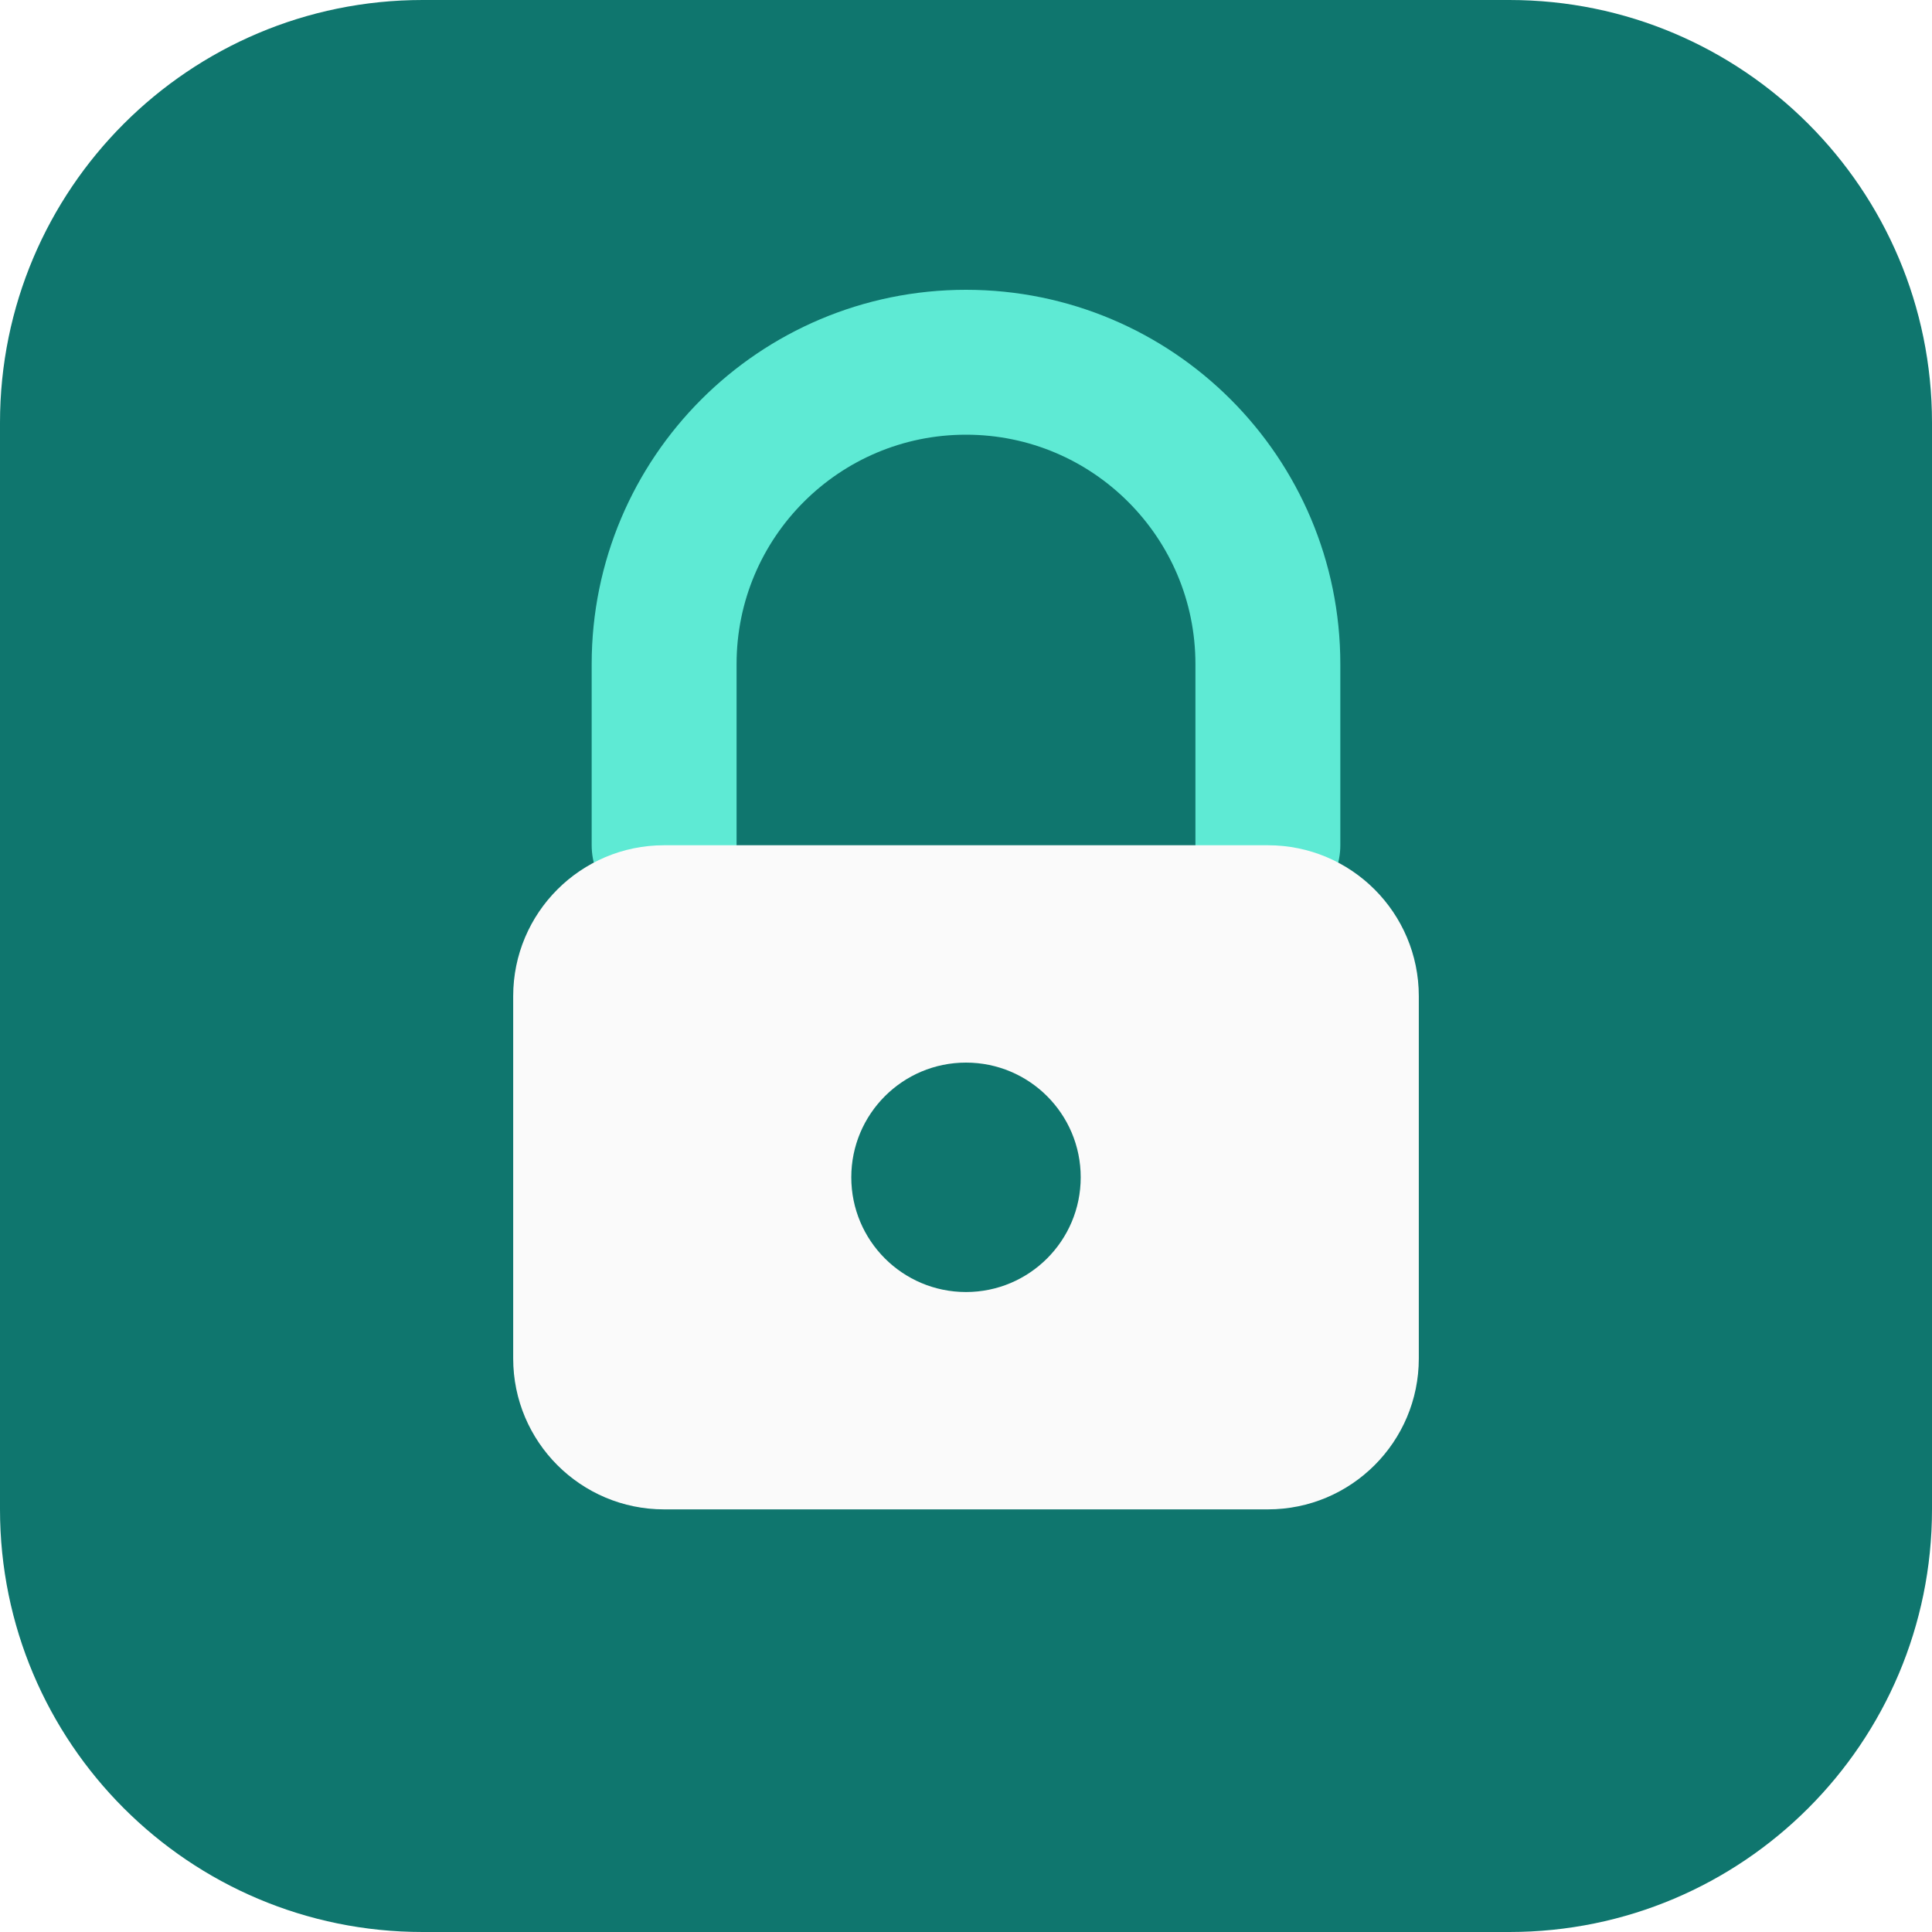
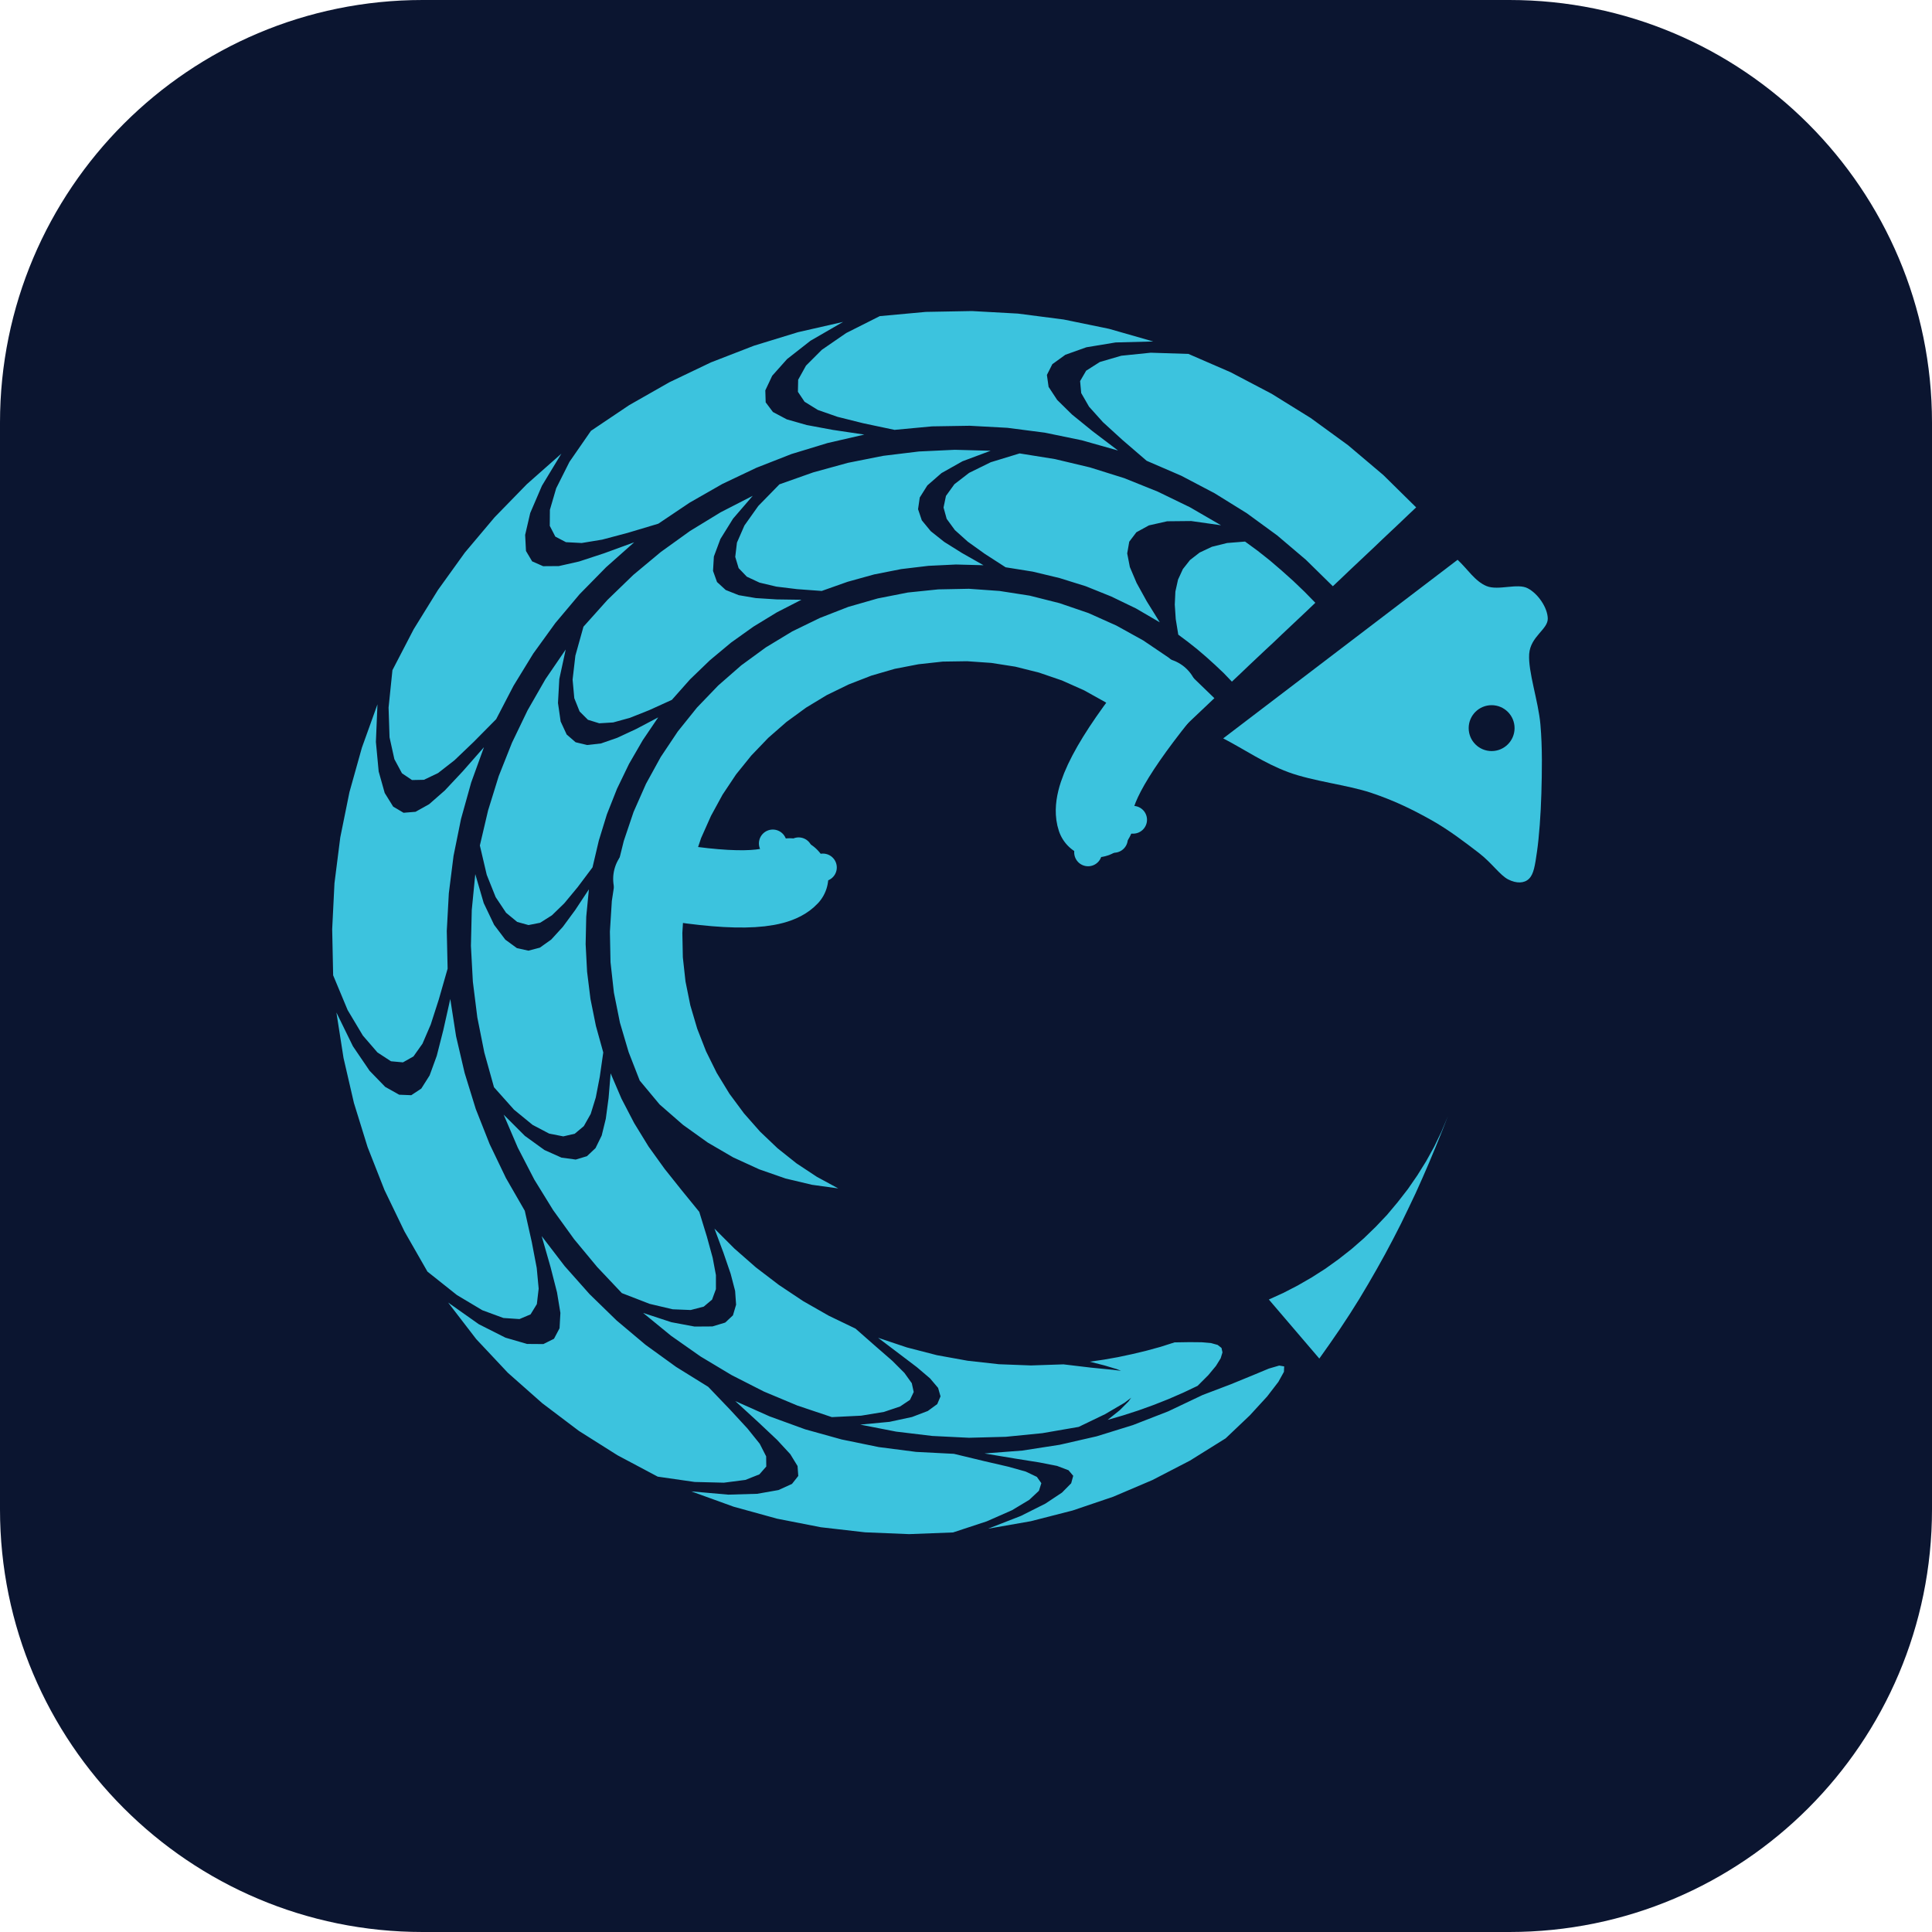
- <svg xmlns="http://www.w3.org/2000/svg" viewBox="0 0 32 32">
-   <rect width="32" height="32" rx="7" fill="#0F766E" />
-   <path d="M11 14v-3a5 5 0 0 1 10 0v3" fill="none" stroke="#5EEAD4" stroke-width="2.4" stroke-linecap="round" />
-   <rect x="8.5" y="14" width="15" height="11" rx="2.5" fill="#FAFAFA" />
-   <circle cx="16" cy="19.5" r="1.9" fill="#0F766E" />
+ <svg xmlns="http://www.w3.org/2000/svg" viewBox="0 0 128 128">
+   <rect width="128" height="128" rx="28" fill="#0B1530" />
+   <g transform="translate(22,19) scale(0.8)">
+     <g transform="translate(0,2)">
+       <path fill="#3CC3DE" d="M82.88,22.80 L83.57,22.15 L84.26,21.49 L84.95,20.84 L85.64,20.19 L86.33,19.54 L87.02,18.88 L87.71,18.23 L88.40,17.58 L89.09,16.92 L89.78,16.27 L87.06,13.59 L84.14,11.12 L81.05,8.87 L77.81,6.86 L74.42,5.08 L70.92,3.56 L67.80,3.46 L65.36,3.71 L63.58,4.23 L62.45,4.95 L61.95,5.81 L62.04,6.80 L62.69,7.93 L63.84,9.21 L65.45,10.68 L67.46,12.41 L70.33,13.65 L73.09,15.10 L75.75,16.75 L78.27,18.59 L80.65,20.61Z M65.09,11.56 L62.98,9.96 L61.28,8.58 L60.05,7.37 L59.34,6.29 L59.20,5.30 L59.65,4.41 L60.73,3.63 L62.47,3.01 L64.89,2.61 L68.01,2.53 L64.34,1.48 L60.59,0.71 L56.80,0.22 L52.99,0.01 L49.17,0.08 L45.36,0.43 L42.58,1.83 L40.56,3.22 L39.25,4.53 L38.60,5.70 L38.58,6.70 L39.13,7.52 L40.23,8.20 L41.86,8.77 L43.98,9.30 L46.58,9.85 L49.69,9.56 L52.81,9.51 L55.93,9.68 L59.02,10.08 L62.08,10.71Z M44.08,10.24 L41.46,9.85 L39.31,9.45 L37.66,8.98 L36.51,8.37 L35.91,7.57 L35.88,6.58 L36.45,5.37 L37.68,3.99 L39.62,2.47 L42.32,0.91 L38.59,1.76 L34.94,2.88 L31.38,4.26 L27.93,5.91 L24.61,7.80 L21.44,9.93 L19.66,12.50 L18.56,14.69 L18.04,16.47 L18.03,17.80 L18.49,18.69 L19.37,19.15 L20.67,19.22 L22.37,18.94 L24.48,18.38 L27.02,17.62 L29.61,15.88 L32.32,14.33 L35.14,12.99 L38.05,11.85 L41.04,10.94Z M25.02,19.16 L22.53,20.07 L20.46,20.75 L18.78,21.13 L17.48,21.14 L16.57,20.74 L16.06,19.88 L15.99,18.55 L16.41,16.74 L17.38,14.48 L18.99,11.82 L16.13,14.35 L13.46,17.09 L11.00,20.01 L8.77,23.11 L6.76,26.36 L5.00,29.75 L4.68,32.85 L4.76,35.31 L5.16,37.12 L5.79,38.29 L6.62,38.85 L7.61,38.83 L8.78,38.27 L10.14,37.21 L11.72,35.70 L13.59,33.81 L15.03,31.04 L16.66,28.38 L18.49,25.85 L20.50,23.46 L22.69,21.23Z M12.58,36.13 L10.83,38.12 L9.33,39.72 L8.04,40.85 L6.91,41.48 L5.92,41.56 L5.06,41.05 L4.36,39.92 L3.86,38.14 L3.63,35.69 L3.76,32.58 L2.47,36.17 L1.44,39.85 L0.68,43.60 L0.20,47.39 L0.01,51.20 L0.09,55.02 L1.29,57.90 L2.55,60.01 L3.76,61.41 L4.88,62.14 L5.87,62.23 L6.74,61.74 L7.49,60.68 L8.17,59.10 L8.84,57.02 L9.57,54.47 L9.50,51.35 L9.67,48.23 L10.06,45.13 L10.68,42.07 L11.52,39.06Z M9.79,56.98 L9.21,59.57 L8.67,61.69 L8.08,63.31 L7.39,64.40 L6.56,64.95 L5.56,64.91 L4.40,64.26 L3.11,62.93 L1.73,60.90 L0.36,58.10 L0.95,61.87 L1.81,65.59 L2.94,69.24 L4.34,72.80 L6.00,76.24 L7.90,79.56 L10.34,81.50 L12.45,82.76 L14.19,83.40 L15.52,83.49 L16.44,83.10 L16.96,82.25 L17.11,80.97 L16.95,79.26 L16.54,77.11 L15.96,74.52 L14.40,71.81 L13.05,69.00 L11.90,66.09 L10.98,63.11 L10.27,60.07Z M17.36,76.62 L18.09,79.17 L18.63,81.28 L18.91,82.98 L18.84,84.25 L18.38,85.12 L17.50,85.56 L16.15,85.55 L14.36,85.03 L12.16,83.92 L9.61,82.12 L11.94,85.15 L14.56,87.94 L17.41,90.46 L20.44,92.75 L23.64,94.77 L26.97,96.54 L30.03,96.98 L32.45,97.04 L34.23,96.81 L35.39,96.35 L35.96,95.70 L35.95,94.86 L35.42,93.82 L34.40,92.55 L32.96,90.99 L31.15,89.10 L28.49,87.45 L25.96,85.62 L23.57,83.61 L21.33,81.43 L19.26,79.10Z M33.39,90.28 L35.31,92.04 L36.85,93.49 L37.95,94.68 L38.55,95.66 L38.61,96.48 L38.09,97.14 L36.97,97.65 L35.21,97.96 L32.81,98.03 L29.75,97.76 L33.26,99.03 L36.85,100.02 L40.48,100.73 L44.14,101.15 L47.79,101.30 L51.43,101.16 L54.22,100.24 L56.31,99.32 L57.74,98.46 L58.54,97.71 L58.74,97.08 L58.37,96.56 L57.45,96.12 L55.98,95.71 L53.99,95.25 L51.50,94.65 L48.37,94.49 L45.27,94.09 L42.20,93.46 L39.18,92.62 L36.24,91.55Z M54.03,94.62 L56.55,95.04 L58.56,95.36 L60.04,95.65 L60.99,96.01 L61.38,96.47 L61.21,97.09 L60.45,97.86 L59.08,98.77 L57.05,99.79 L54.33,100.85 L57.87,100.23 L61.34,99.34 L64.70,98.20 L67.94,96.82 L71.05,95.21 L74.00,93.37 L76.00,91.47 L77.44,89.90 L78.37,88.69 L78.83,87.86 L78.85,87.41 L78.44,87.34 L77.58,87.59 L76.26,88.14 L74.43,88.89 L72.09,89.78 L69.25,91.13 L66.32,92.27 L63.32,93.20 L60.26,93.90 L57.16,94.38Z M74.52,30.70 L75.21,30.05 L75.90,29.39 L76.59,28.74 L77.28,28.09 L77.98,27.44 L78.67,26.78 L79.36,26.13 L80.05,25.48 L80.74,24.83 L81.43,24.17 L80.53,23.25 L79.60,22.36 L78.64,21.50 L77.66,20.66 L76.65,19.86 L75.61,19.10 L74.12,19.22 L72.87,19.53 L71.85,20.01 L71.05,20.63 L70.46,21.38 L70.06,22.25 L69.84,23.24 L69.79,24.32 L69.87,25.52 L70.08,26.81 L70.87,27.40 L71.64,28.01 L72.39,28.65 L73.12,29.31 L73.84,29.99Z M68.55,25.79 L67.47,24.05 L66.63,22.53 L66.07,21.21 L65.85,20.08 L66.02,19.11 L66.61,18.33 L67.65,17.76 L69.16,17.42 L71.15,17.40 L73.62,17.75 L71.05,16.26 L68.37,14.96 L65.61,13.85 L62.77,12.96 L59.87,12.27 L56.94,11.80 L54.55,12.53 L52.76,13.41 L51.54,14.35 L50.84,15.32 L50.64,16.28 L50.90,17.22 L51.58,18.15 L52.65,19.11 L54.06,20.12 L55.78,21.23 L58.03,21.59 L60.24,22.12 L62.42,22.80 L64.53,23.65 L66.58,24.64Z M53.95,21.06 L52.17,20.05 L50.70,19.13 L49.58,18.24 L48.84,17.34 L48.53,16.42 L48.67,15.45 L49.30,14.45 L50.47,13.43 L52.21,12.45 L54.54,11.58 L51.57,11.50 L48.60,11.64 L45.64,12.00 L42.72,12.58 L39.85,13.37 L37.05,14.36 L35.30,16.15 L34.15,17.77 L33.53,19.19 L33.39,20.37 L33.67,21.30 L34.35,22.01 L35.40,22.50 L36.79,22.83 L38.51,23.04 L40.55,23.19 L42.70,22.43 L44.90,21.82 L47.13,21.38 L49.39,21.11 L51.67,21.00Z M38.87,23.92 L36.82,23.89 L35.09,23.78 L33.68,23.54 L32.60,23.11 L31.88,22.45 L31.55,21.53 L31.62,20.34 L32.16,18.89 L33.21,17.20 L34.84,15.31 L32.19,16.67 L29.65,18.22 L27.23,19.96 L24.95,21.86 L22.81,23.93 L20.82,26.15 L20.15,28.55 L19.92,30.53 L20.06,32.07 L20.50,33.17 L21.19,33.86 L22.13,34.15 L23.28,34.08 L24.66,33.70 L26.27,33.06 L28.14,32.21 L29.65,30.51 L31.29,28.93 L33.04,27.47 L34.89,26.15 L36.84,24.96Z M27.01,33.66 L25.19,34.62 L23.62,35.35 L22.27,35.82 L21.12,35.95 L20.17,35.72 L19.43,35.08 L18.93,34.00 L18.71,32.47 L18.82,30.48 L19.35,28.04 L17.67,30.50 L16.19,33.08 L14.90,35.76 L13.80,38.53 L12.92,41.37 L12.24,44.27 L12.81,46.70 L13.55,48.55 L14.41,49.84 L15.33,50.60 L16.27,50.86 L17.23,50.67 L18.21,50.05 L19.23,49.06 L20.34,47.72 L21.57,46.08 L22.09,43.87 L22.76,41.69 L23.60,39.57 L24.59,37.52 L25.73,35.55Z M21.27,47.90 L20.14,49.61 L19.11,51.01 L18.15,52.06 L17.21,52.73 L16.26,52.98 L15.31,52.77 L14.35,52.07 L13.42,50.84 L12.56,49.04 L11.86,46.64 L11.57,49.61 L11.50,52.58 L11.66,55.55 L12.03,58.51 L12.61,61.42 L13.41,64.29 L15.07,66.15 L16.61,67.41 L17.98,68.13 L19.15,68.36 L20.10,68.14 L20.85,67.51 L21.42,66.50 L21.84,65.14 L22.17,63.43 L22.46,61.41 L21.85,59.21 L21.40,56.98 L21.12,54.72 L21.00,52.44 L21.05,50.17Z M23.07,63.14 L22.90,65.18 L22.67,66.90 L22.33,68.29 L21.82,69.33 L21.11,70.00 L20.18,70.28 L19.00,70.12 L17.59,69.49 L15.97,68.32 L14.21,66.56 L15.38,69.29 L16.75,71.94 L18.31,74.47 L20.05,76.88 L21.95,79.17 L24.00,81.34 L26.30,82.23 L28.21,82.68 L29.70,82.74 L30.78,82.46 L31.47,81.88 L31.79,81.01 L31.79,79.85 L31.52,78.41 L31.04,76.66 L30.41,74.61 L28.96,72.83 L27.54,71.05 L26.21,69.20 L25.02,67.26 L23.97,65.24Z M31.67,76.00 L32.42,78.02 L33.01,79.74 L33.38,81.16 L33.46,82.30 L33.20,83.18 L32.56,83.78 L31.50,84.10 L30.02,84.11 L28.10,83.75 L25.76,82.98 L28.07,84.87 L30.52,86.59 L33.09,88.13 L35.76,89.49 L38.53,90.65 L41.39,91.61 L43.82,91.49 L45.70,91.18 L47.04,90.73 L47.86,90.18 L48.17,89.53 L48.01,88.80 L47.40,87.95 L46.39,86.94 L45.01,85.74 L43.35,84.28 L41.13,83.21 L39.01,82.00 L37.00,80.66 L35.10,79.21 L33.32,77.65Z M45.22,85.04 L46.99,86.38 L48.44,87.48 L49.52,88.40 L50.19,89.19 L50.39,89.89 L50.12,90.53 L49.34,91.10 L48.03,91.60 L46.17,92.00 L43.74,92.23 L46.71,92.81 L49.71,93.17 L52.75,93.32 L55.79,93.24 L58.82,92.94 L61.83,92.42 L64.01,91.37 L65.63,90.42 L66.71,89.60 L67.28,88.94 L67.35,88.44 L66.93,88.09 L66.03,87.86 L64.66,87.69 L62.84,87.51 L60.57,87.24 L57.88,87.33 L55.23,87.23 L52.63,86.94 L50.09,86.48 L47.61,85.84Z M62.75,87.02 L63.97,87.33 L64.97,87.63 L65.74,87.93 L66.27,88.28 L66.56,88.67 L66.61,89.14 L66.41,89.69 L65.95,90.32 L65.23,91.04 L64.23,91.84 L65.50,91.47 L66.77,91.06 L68.02,90.61 L69.26,90.12 L70.48,89.59 L71.68,89.02 L72.57,88.13 L73.20,87.37 L73.59,86.74 L73.74,86.25 L73.66,85.88 L73.34,85.63 L72.80,85.48 L72.02,85.41 L71.02,85.40 L69.77,85.42 L68.61,85.79 L67.44,86.11 L66.27,86.39 L65.10,86.64 L63.92,86.85Z M81.76,86.76 L82.63,85.53 L83.47,84.31 L84.28,83.08 L85.06,81.84 L85.80,80.60 L86.52,79.35 L87.21,78.11 L87.88,76.85 L88.52,75.60 L89.13,74.34 L89.73,73.08 L90.30,71.81 L90.85,70.54 L91.38,69.27 L91.90,67.99 L92.40,66.71 L92.40,66.71 L91.87,67.98 L91.27,69.22 L90.60,70.43 L89.87,71.60 L89.09,72.73 L88.25,73.81 L87.37,74.86 L86.43,75.85 L85.45,76.80 L84.43,77.69 L83.36,78.53 L82.26,79.32 L81.13,80.04 L79.97,80.71 L78.79,81.32 L77.58,81.87Z M73.07,32.07 L71.25,30.31 L69.28,28.71 L67.18,27.29 L64.96,26.06 L62.64,25.02 L60.24,24.20 L57.78,23.58 L55.27,23.19 L52.74,23.01 L50.20,23.06 L47.68,23.32 L45.19,23.81 L42.75,24.51 L40.39,25.43 L38.11,26.54 L35.93,27.86 L33.89,29.35 L31.98,31.02 L30.22,32.85 L28.63,34.83 L27.22,36.94 L26.00,39.16 L24.97,41.49 L24.16,43.89 L23.55,46.35 L23.17,48.86 L23.01,51.40 L23.06,53.93 L23.34,56.45 L23.84,58.94 L24.56,61.38 L25.48,63.74 L27.13,65.72 L29.07,67.41 L31.11,68.87 L33.22,70.10 L35.38,71.09 L37.56,71.85 L39.75,72.37 L41.92,72.67 L41.92,72.67 L40.15,71.71 L38.47,70.60 L36.90,69.35 L35.44,67.96 L34.11,66.45 L32.91,64.83 L31.86,63.11 L30.97,61.31 L30.24,59.44 L29.67,57.51 L29.27,55.53 L29.05,53.53 L29.01,51.52 L29.13,49.51 L29.44,47.52 L29.92,45.57 L30.56,43.66 L31.38,41.82 L32.34,40.06 L33.46,38.38 L34.72,36.82 L36.12,35.36 L37.63,34.04 L39.26,32.85 L40.98,31.81 L42.79,30.93 L44.67,30.20 L46.60,29.64 L48.57,29.26 L50.58,29.04 L52.59,29.01 L54.60,29.15 L56.58,29.46 L58.54,29.95 L60.44,30.60 L62.28,31.42 L64.04,32.40 L65.70,33.53 L67.27,34.80 L68.71,36.20Z" />
+       <path fill="#3CC3DE" fill-rule="evenodd" d="M93.21,20.61 C94.01,21.34 94.65,22.40 95.62,22.79 C96.59,23.18 98.18,22.52 99.02,22.97 C99.87,23.41 100.66,24.57 100.68,25.47 C100.70,26.38 99.25,26.94 99.14,28.41 C99.04,29.87 99.90,32.31 100.07,34.24 C100.24,36.16 100.20,38.20 100.15,39.96 C100.10,41.71 99.96,43.58 99.79,44.76 C99.62,45.94 99.52,46.64 99.12,47.03 C98.73,47.41 98.09,47.43 97.40,47.08 C96.71,46.72 96.05,45.72 94.99,44.90 C93.92,44.08 92.50,42.98 91.01,42.15 C89.51,41.31 88.00,40.56 86.03,39.90 C84.06,39.25 81.24,38.95 79.20,38.20 C77.16,37.44 75.60,36.33 73.80,35.40Z M97.93,34.55 A1.9,1.9 0 1 0 94.13,34.55 A1.9,1.9 0 1 0 97.93,34.55Z" />
+       <path fill="none" stroke="#3CC3DE" stroke-width="6.4" stroke-linecap="round" d="M68.54,31.94 Q62.41,39.59 63.23,42.06 M26.48,47.04 Q36.13,48.77 37.90,46.87" />
+       <path fill="none" stroke="#3CC3DE" stroke-width="2.3" stroke-linecap="round" d="M63.23,42.06 L62.61,44.84 M63.23,42.06 L64.75,43.72 M63.23,42.06 L66.34,42.14 M37.90,46.87 L40.65,46.09 M37.90,46.87 L38.64,44.75 M37.90,46.87 L36.50,44.10" />
+     </g>
+   </g>
</svg>
